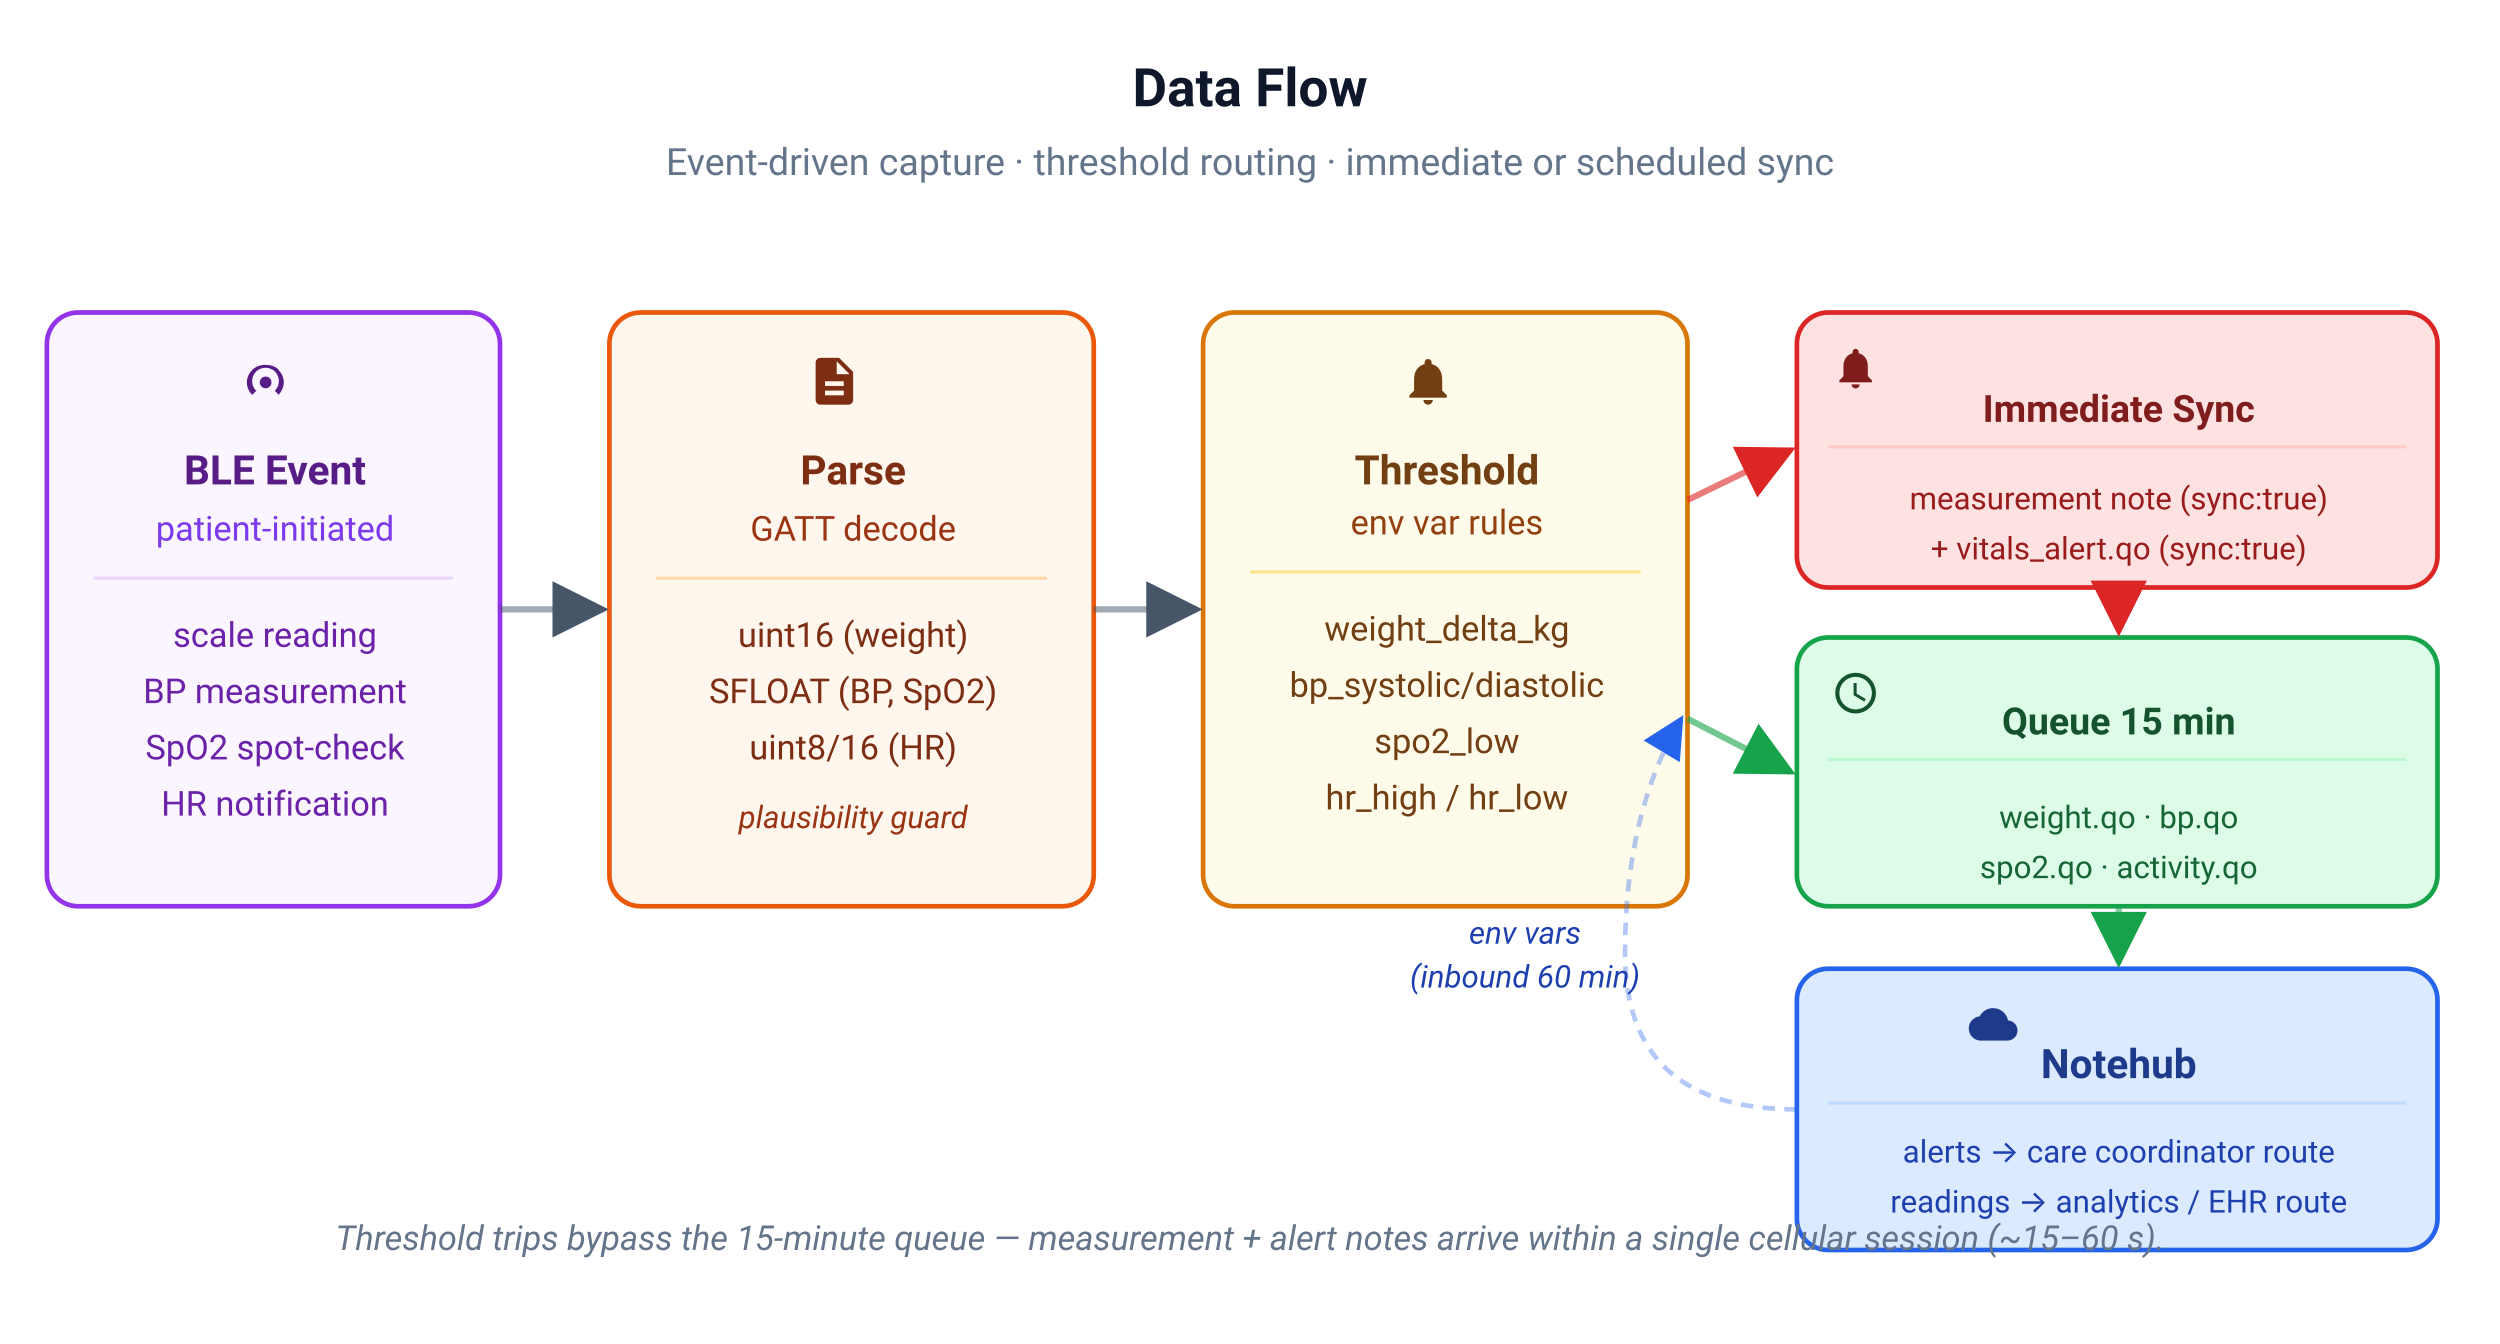
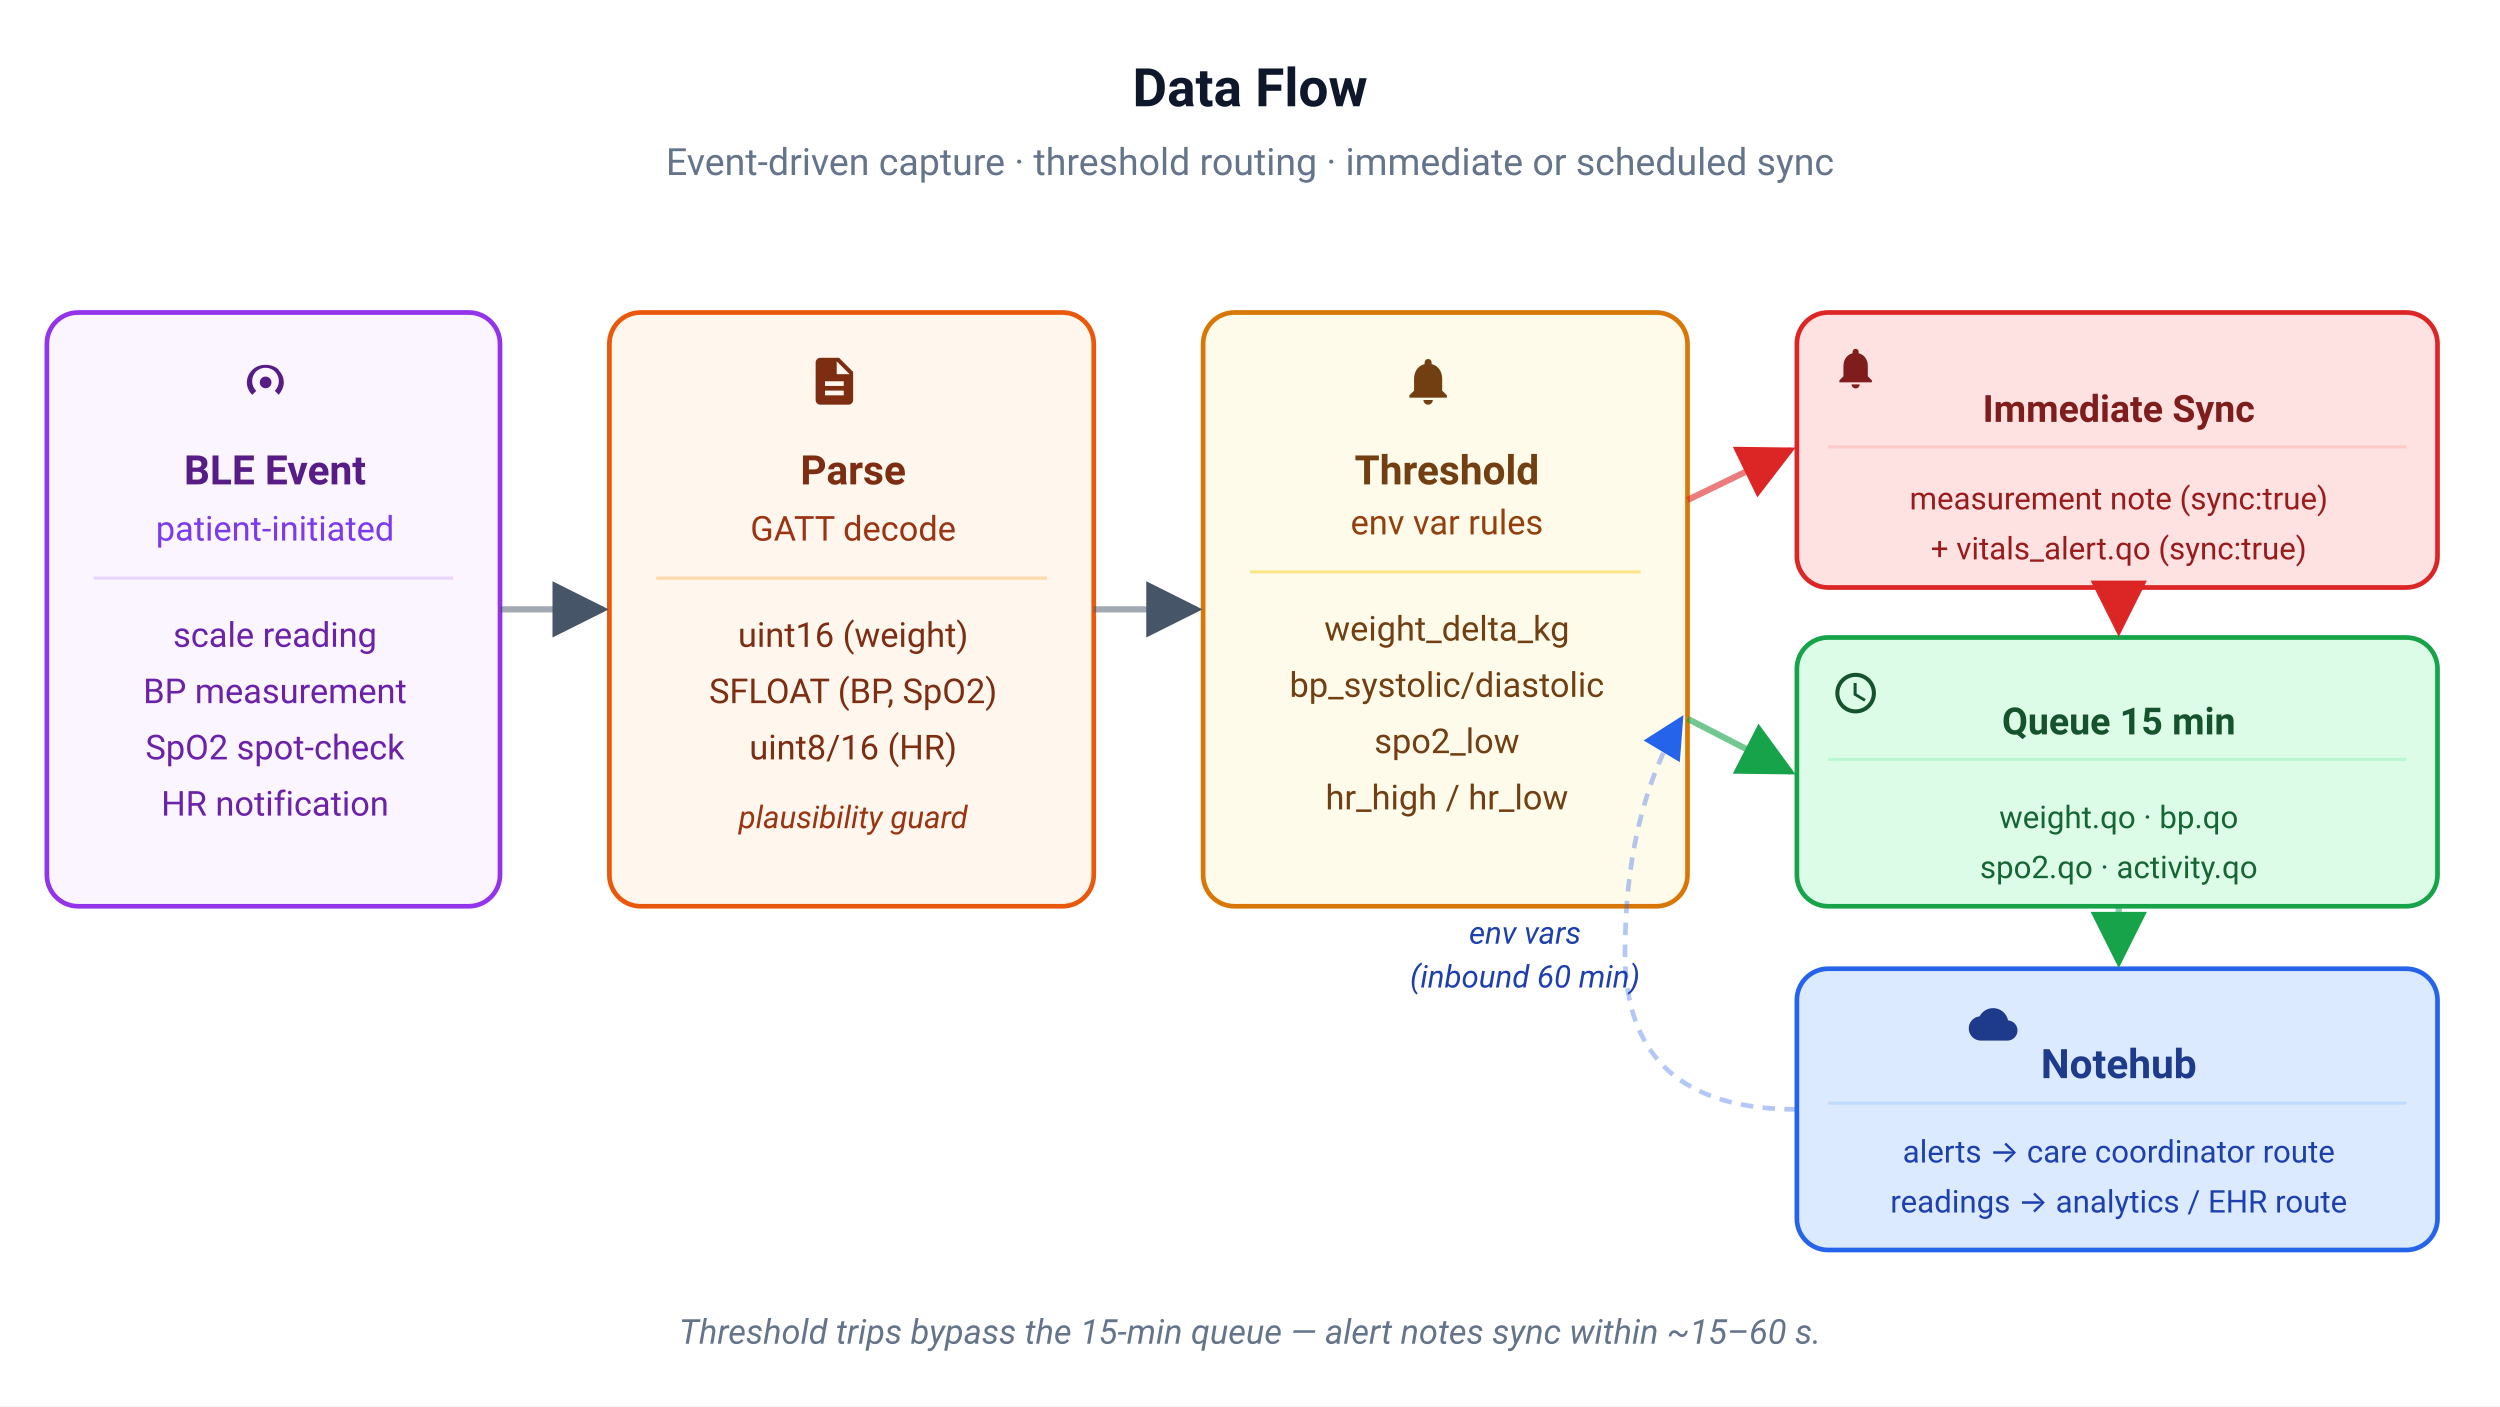
- <svg xmlns="http://www.w3.org/2000/svg" viewBox="0 0 800 430" width="800" font-family="-apple-system,BlinkMacSystemFont,'Segoe UI',Roboto,sans-serif">
+ <svg xmlns="http://www.w3.org/2000/svg" viewBox="0 0 800 450" width="800" font-family="-apple-system,BlinkMacSystemFont,'Segoe UI',Roboto,sans-serif">
  <defs>
    <marker id="ar-gray" viewBox="0 0 10 10" refX="9" refY="5" markerWidth="9" markerHeight="9" orient="auto-start-reverse">
      <path d="M0,0 L10,5 L0,10 z" fill="#475569" />
    </marker>
    <marker id="ar-red" viewBox="0 0 10 10" refX="9" refY="5" markerWidth="9" markerHeight="9" orient="auto-start-reverse">
      <path d="M0,0 L10,5 L0,10 z" fill="#dc2626" />
    </marker>
    <marker id="ar-green" viewBox="0 0 10 10" refX="9" refY="5" markerWidth="9" markerHeight="9" orient="auto-start-reverse">
      <path d="M0,0 L10,5 L0,10 z" fill="#16a34a" />
    </marker>
    <marker id="ar-blue" viewBox="0 0 10 10" refX="9" refY="5" markerWidth="9" markerHeight="9" orient="auto-start-reverse">
      <path d="M0,0 L10,5 L0,10 z" fill="#2563eb" />
    </marker>
  </defs>
-   <rect width="800" height="430" fill="#ffffff" />
+   <rect width="800" height="450" fill="#ffffff" />
  <text x="400" y="34" text-anchor="middle" font-size="17" font-weight="700" fill="#0f172a">Data Flow</text>
  <text x="400" y="56" text-anchor="middle" font-size="12" fill="#64748b">Event-driven capture · threshold routing · immediate or scheduled sync</text>
  <rect x="15" y="100" width="145" height="190" rx="10" fill="#faf5ff" stroke="#9333ea" stroke-width="1.5" />
  <g transform="translate(76,113) scale(0.75)" fill="#581c87">
    <path d="M17.71 7.18C16.25 5.71 14.22 5 12 5s-4.25.71-5.71 2.18C4.84 8.63 4 10.48 4 12.5s.84 3.87 2.29 5.32L8 16.11C6.93 15.05 6.25 13.6 6.25 12c0-1.56.6-2.98 1.58-4.04l.01-.01A5.744 5.744 0 0 1 12 6.25c1.57 0 3 .64 4.04 1.67l.01.01c.99 1.06 1.6 2.48 1.6 4.04 0 1.6-.68 3.05-1.75 4.11l1.71 1.71C18.84 16.23 19.75 14.47 19.75 12.5c0-2.02-.84-3.87-2.29-5.32z" />
    <circle cx="12" cy="12.5" r="2.5" />
  </g>
  <text x="88" y="155" text-anchor="middle" font-size="13" font-weight="700" fill="#581c87">BLE Event</text>
  <text x="88" y="173" text-anchor="middle" font-size="11" fill="#7c3aed">patient-initiated</text>
  <line x1="30" y1="185" x2="145" y2="185" stroke="#e9d5ff" />
  <g font-size="11" fill="#6b21a8">
    <text x="88" y="207" text-anchor="middle">scale reading</text>
    <text x="88" y="225" text-anchor="middle">BP measurement</text>
    <text x="88" y="243" text-anchor="middle">SpO2 spot-check</text>
    <text x="88" y="261" text-anchor="middle">HR notification</text>
  </g>
  <rect x="195" y="100" width="155" height="190" rx="10" fill="#fff7ed" stroke="#ea580c" stroke-width="1.5" />
  <g transform="translate(258,113) scale(0.75)" fill="#7c2d12">
    <path d="M14 2H6c-1.1 0-1.99.9-1.99 2L4 20c0 1.1.89 2 1.99 2H18c1.1 0 2-.9 2-2V8l-6-6zm2 16H8v-2h8v2zm0-4H8v-2h8v2zm-3-5V3.5L18.5 9H13z" />
  </g>
  <text x="273" y="155" text-anchor="middle" font-size="13" font-weight="700" fill="#7c2d12">Parse</text>
  <text x="273" y="173" text-anchor="middle" font-size="11" fill="#9a3412">GATT decode</text>
  <line x1="210" y1="185" x2="335" y2="185" stroke="#fed7aa" />
  <g font-size="11" fill="#7c2d12">
    <text x="273" y="207" text-anchor="middle">uint16 (weight)</text>
    <text x="273" y="225" text-anchor="middle">SFLOAT (BP, SpO2)</text>
    <text x="273" y="243" text-anchor="middle">uint8/16 (HR)</text>
    <text x="273" y="265" text-anchor="middle" font-size="10" fill="#9a3412" font-style="italic">plausibility guard</text>
  </g>
  <rect x="385" y="100" width="155" height="190" rx="10" fill="#fffbeb" stroke="#d97706" stroke-width="1.5" />
  <g transform="translate(448,113) scale(0.75)" fill="#713f12">
    <path d="M12 22c1.1 0 2-.9 2-2h-4c0 1.1.89 2 2 2zm6-6v-5c0-3.07-1.63-5.64-4.5-6.32V4c0-.83-.67-1.5-1.5-1.5s-1.5.67-1.5 1.5v.68C7.64 5.36 6 7.92 6 11v5l-2 2v1h16v-1l-2-2z" />
  </g>
  <text x="463" y="155" text-anchor="middle" font-size="13" font-weight="700" fill="#713f12">Threshold</text>
  <text x="463" y="171" text-anchor="middle" font-size="11" fill="#92400e">env var rules</text>
  <line x1="400" y1="183" x2="525" y2="183" stroke="#fde68a" />
  <g font-size="11" fill="#713f12">
    <text x="463" y="205" text-anchor="middle">weight_delta_kg</text>
    <text x="463" y="223" text-anchor="middle">bp_systolic/diastolic</text>
    <text x="463" y="241" text-anchor="middle">spo2_low</text>
    <text x="463" y="259" text-anchor="middle">hr_high / hr_low</text>
  </g>
  <rect x="575" y="100" width="205" height="88" rx="10" fill="#fee2e2" stroke="#dc2626" stroke-width="1.5" />
  <g transform="translate(586,110) scale(0.65)" fill="#7f1d1d">
    <path d="M12 22c1.1 0 2-.9 2-2h-4c0 1.1.89 2 2 2zm6-6v-5c0-3.07-1.63-5.64-4.5-6.32V4c0-.83-.67-1.5-1.5-1.5s-1.5.67-1.5 1.5v.68C7.64 5.36 6 7.92 6 11v5l-2 2v1h16v-1l-2-2z" />
  </g>
  <text x="678" y="135" text-anchor="middle" font-size="12" font-weight="700" fill="#7f1d1d">Immediate Sync</text>
  <line x1="585" y1="143" x2="770" y2="143" stroke="#fecaca" />
  <text x="678" y="163" text-anchor="middle" font-size="10" fill="#991b1b">measurement note (sync:true)</text>
  <text x="678" y="179" text-anchor="middle" font-size="10" fill="#991b1b">+ vitals_alert.qo (sync:true)</text>
  <rect x="575" y="204" width="205" height="86" rx="10" fill="#dcfce7" stroke="#16a34a" stroke-width="1.5" />
  <g transform="translate(586,214) scale(0.65)" fill="#14532d">
    <path d="M11.99 2C6.47 2 2 6.48 2 12s4.47 10 9.99 10C17.52 22 22 17.52 22 12S17.52 2 11.99 2zM12 20c-4.42 0-8-3.58-8-8s3.58-8 8-8 8 3.58 8 8-3.58 8-8 8zm.5-13H11v6l5.25 3.15.75-1.23-4.5-2.67V7z" />
  </g>
  <text x="678" y="235" text-anchor="middle" font-size="12" font-weight="700" fill="#14532d">Queue 15 min</text>
  <line x1="585" y1="243" x2="770" y2="243" stroke="#bbf7d0" />
  <text x="678" y="265" text-anchor="middle" font-size="10" fill="#166534">weight.qo · bp.qo</text>
  <text x="678" y="281" text-anchor="middle" font-size="10" fill="#166534">spo2.qo · activity.qo</text>
  <rect x="575" y="310" width="205" height="90" rx="10" fill="#dbeafe" stroke="#2563eb" stroke-width="1.5" />
  <g transform="translate(630,320) scale(0.65)" fill="#1e3a8a">
    <path d="M19.35 10.04C18.67 6.59 15.64 4 12 4 9.11 4 6.6 5.64 5.35 8.04 2.34 8.36 0 10.91 0 14c0 3.31 2.69 6 6 6h13c2.76 0 5-2.24 5-5 0-2.64-2.05-4.78-4.65-4.96z" />
  </g>
  <text x="678" y="345" text-anchor="middle" font-size="13" font-weight="700" fill="#1e3a8a">Notehub</text>
  <line x1="585" y1="353" x2="770" y2="353" stroke="#bfdbfe" />
  <text x="678" y="372" text-anchor="middle" font-size="10" fill="#1e40af">alerts → care coordinator route</text>
  <text x="678" y="388" text-anchor="middle" font-size="10" fill="#1e40af">readings → analytics / EHR route</text>
  <path d="M575 355 Q520 355 520 305 Q520 260 538 230" stroke="#2563eb" stroke-opacity="0.35" stroke-width="1.5" fill="none" stroke-dasharray="4,3" marker-end="url(#ar-blue)" />
  <text x="488" y="302" text-anchor="middle" font-size="10" fill="#1e40af" font-style="italic">env vars</text>
  <text x="488" y="316" text-anchor="middle" font-size="10" fill="#1e40af" font-style="italic">(inbound 60 min)</text>
  <line x1="160" y1="195" x2="193" y2="195" stroke="#475569" stroke-opacity="0.5" stroke-width="2" marker-end="url(#ar-gray)" />
  <line x1="350" y1="195" x2="383" y2="195" stroke="#475569" stroke-opacity="0.5" stroke-width="2" marker-end="url(#ar-gray)" />
  <line x1="540" y1="160" x2="573" y2="144" stroke="#dc2626" stroke-opacity="0.6" stroke-width="2" marker-end="url(#ar-red)" />
  <line x1="540" y1="230" x2="573" y2="247" stroke="#16a34a" stroke-opacity="0.6" stroke-width="2" marker-end="url(#ar-green)" />
  <line x1="678" y1="188" x2="678" y2="202" stroke="#dc2626" stroke-opacity="0.5" stroke-width="2" marker-end="url(#ar-red)" />
  <line x1="678" y1="290" x2="678" y2="308" stroke="#16a34a" stroke-opacity="0.5" stroke-width="2" marker-end="url(#ar-green)" />
-   <text x="400" y="400" text-anchor="middle" font-size="11" fill="#64748b" font-style="italic">Threshold trips bypass the 15-minute queue — measurement + alert notes arrive within a single cellular session (~15–60 s).</text>
+   <text x="400" y="430" text-anchor="middle" font-size="11" fill="#64748b" font-style="italic">Threshold trips bypass the 15-min queue — alert notes sync within ~15–60 s.</text>
</svg>
